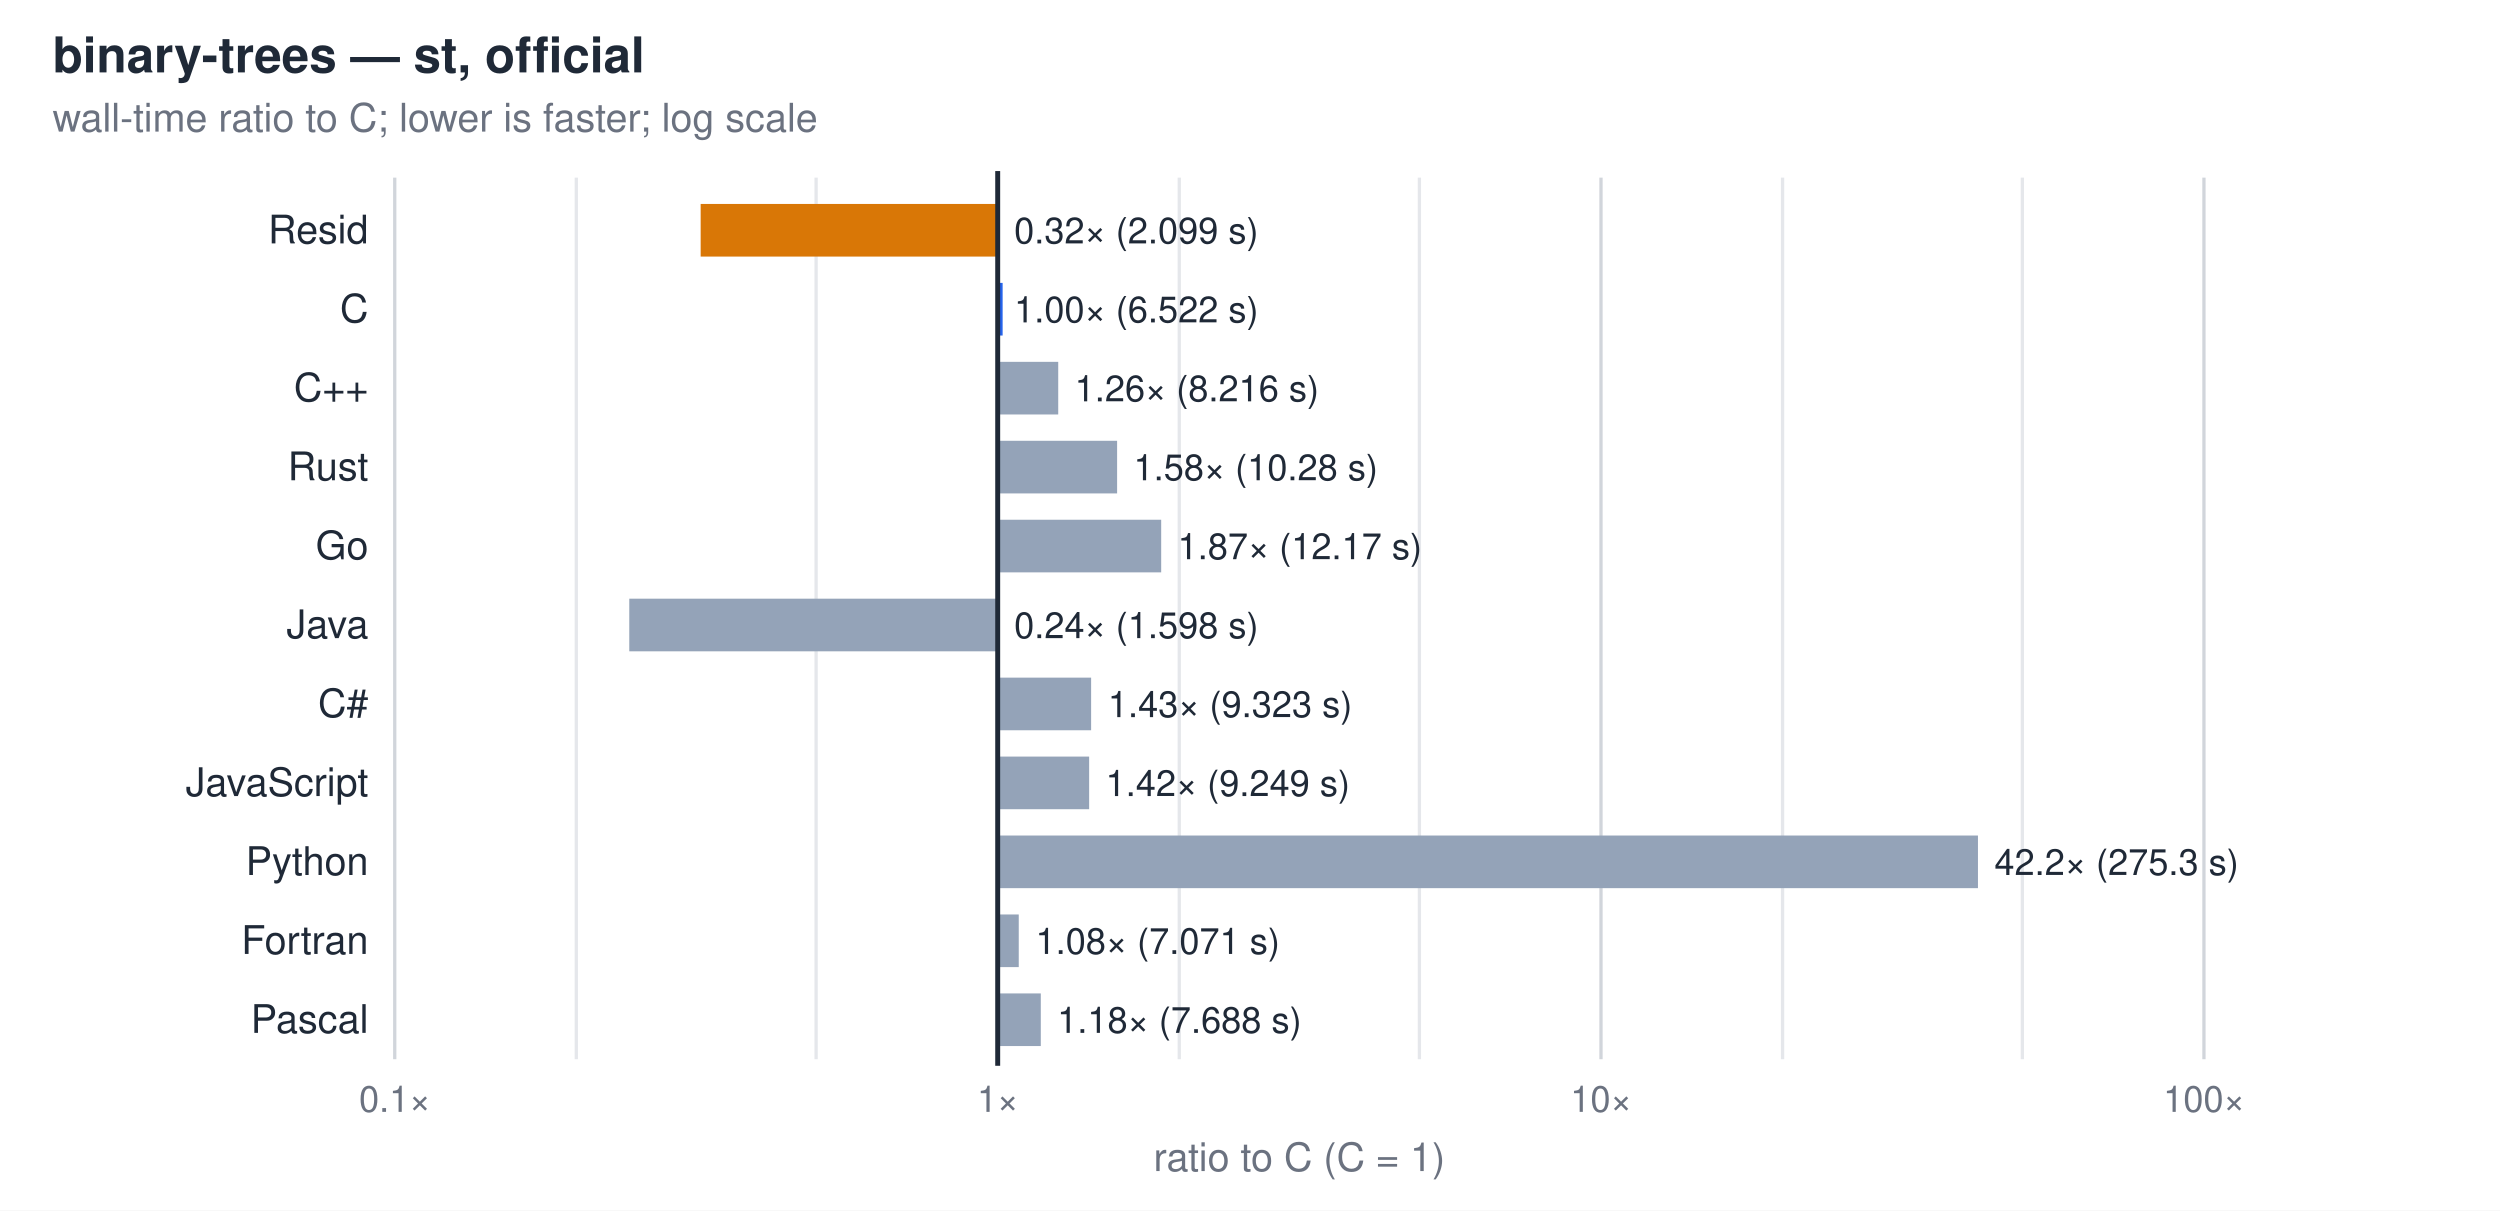
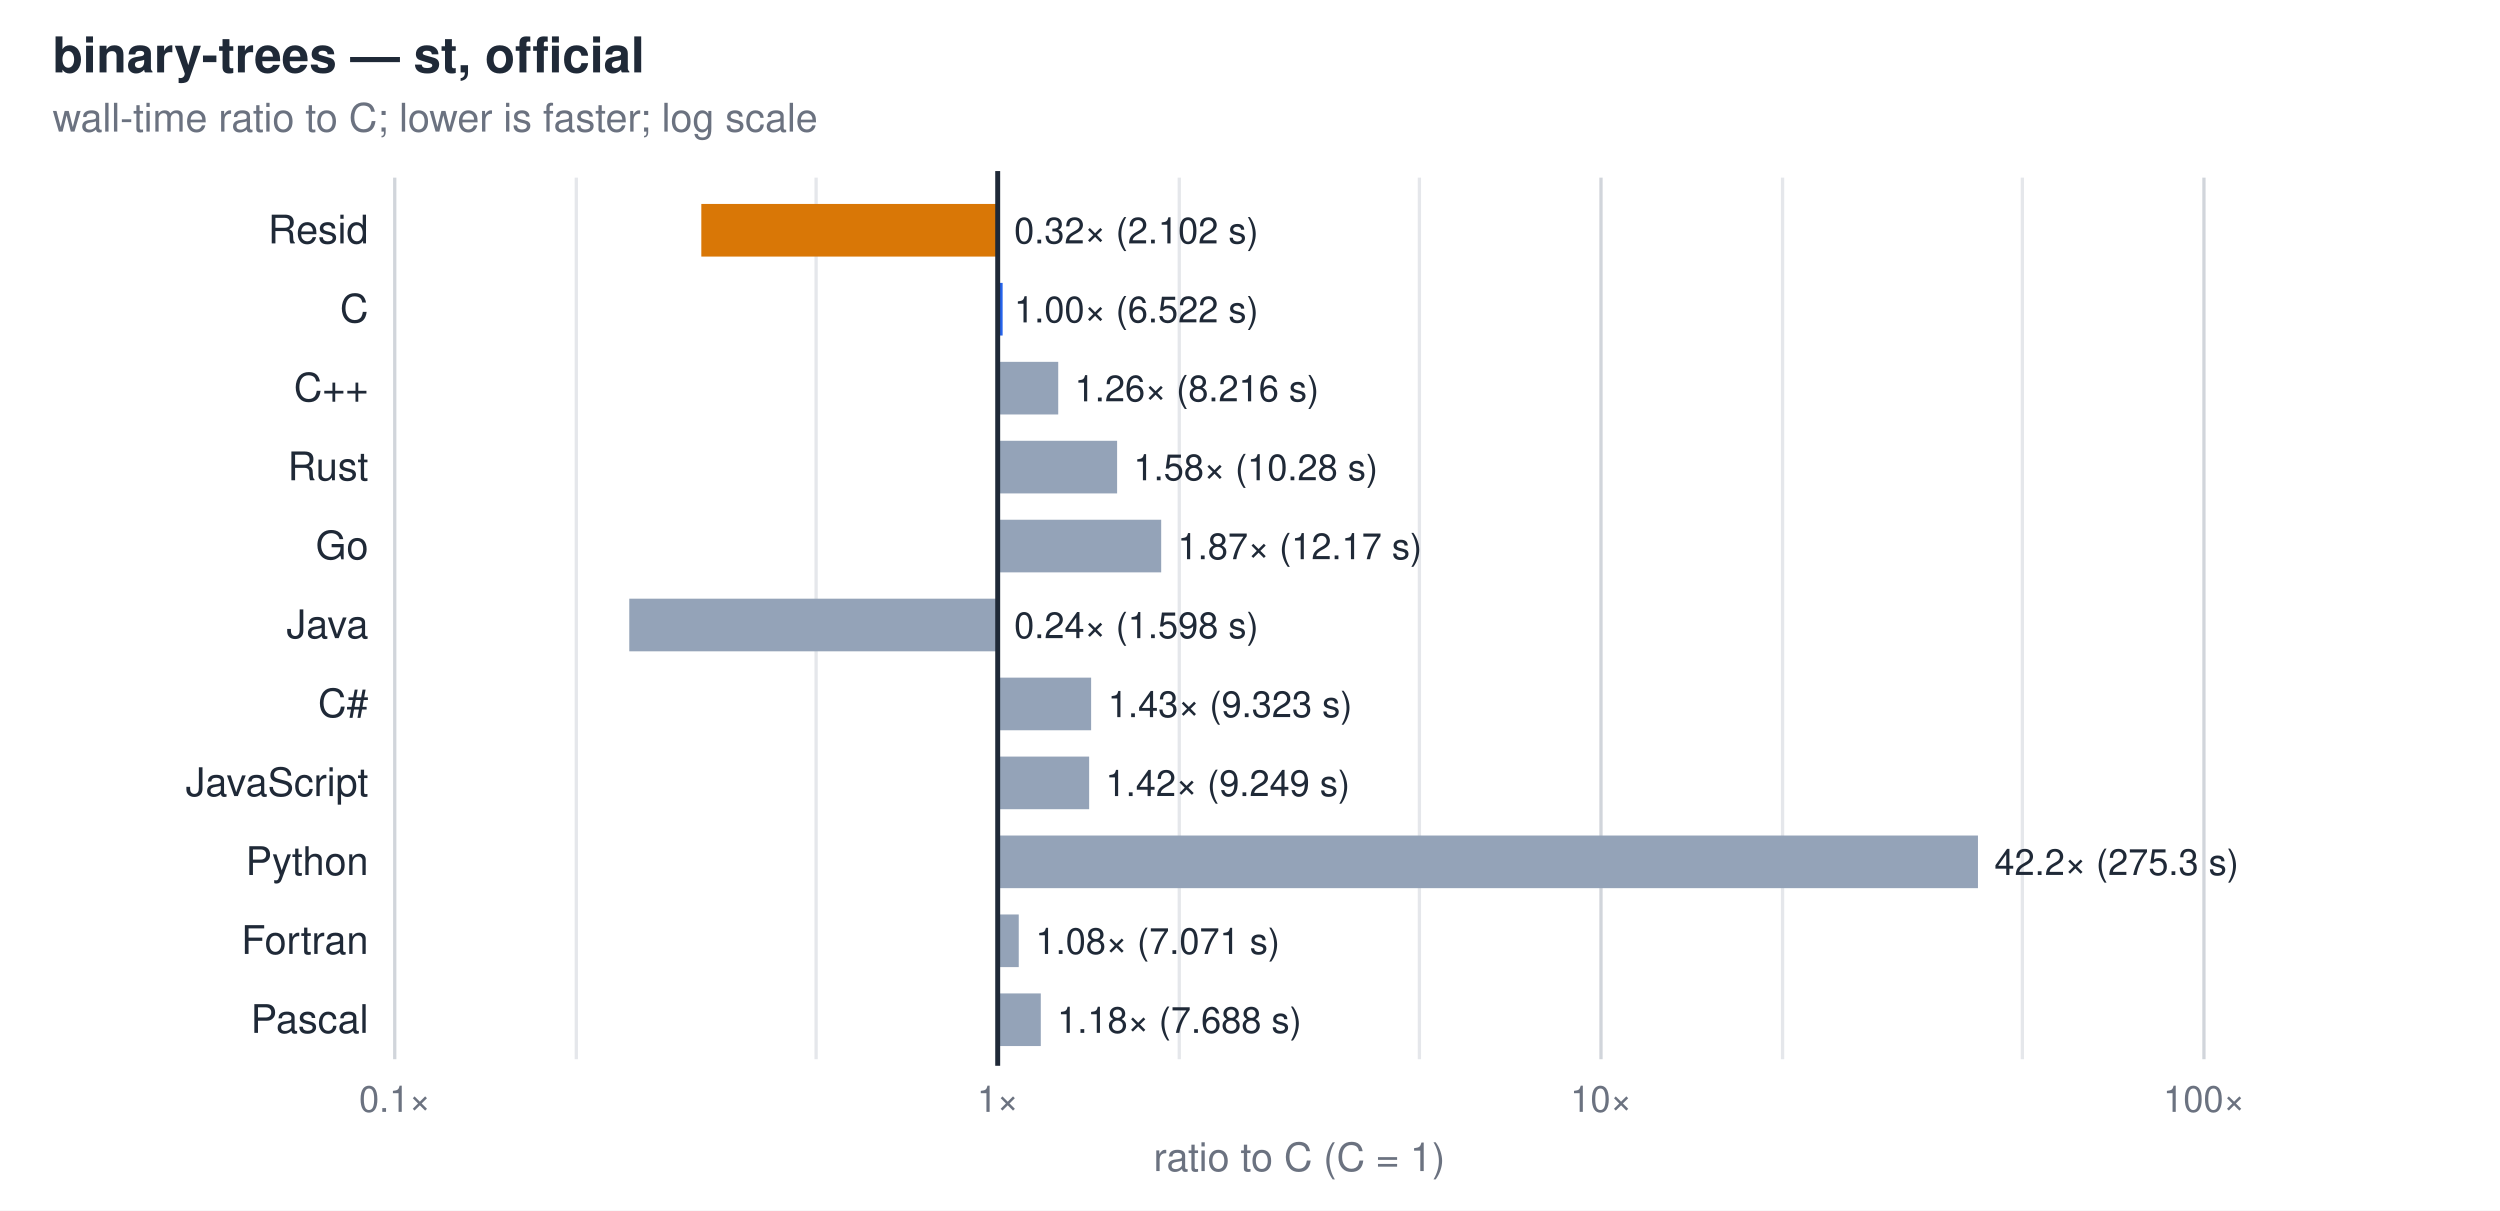
<svg xmlns="http://www.w3.org/2000/svg" width="760" height="368" viewBox="0 0 760 368" font-family="Helvetica, Arial, sans-serif" font-size="12">
  <rect x="0" y="0" width="760" height="368" fill="#ffffff" />
  <text x="16" y="22" font-size="15" font-weight="bold" fill="#1f2937">binary-trees — st, official</text>
  <text x="16" y="40" fill="#6b7280">wall-time ratio to C; lower is faster; log scale</text>
  <line x1="120.0" y1="54" x2="120.0" y2="322" stroke="#d1d5db" stroke-width="1" />
  <text x="120.0" y="338" text-anchor="middle" fill="#6b7280" font-size="11">0.1×</text>
  <line x1="175.2" y1="54" x2="175.2" y2="322" stroke="#e5e7eb" stroke-width="1" />
  <line x1="248.1" y1="54" x2="248.1" y2="322" stroke="#e5e7eb" stroke-width="1" />
  <line x1="303.3" y1="54" x2="303.3" y2="322" stroke="#d1d5db" stroke-width="1" />
  <text x="303.3" y="338" text-anchor="middle" fill="#6b7280" font-size="11">1×</text>
  <line x1="358.5" y1="54" x2="358.5" y2="322" stroke="#e5e7eb" stroke-width="1" />
  <line x1="431.5" y1="54" x2="431.5" y2="322" stroke="#e5e7eb" stroke-width="1" />
  <line x1="486.7" y1="54" x2="486.7" y2="322" stroke="#d1d5db" stroke-width="1" />
  <text x="486.7" y="338" text-anchor="middle" fill="#6b7280" font-size="11">10×</text>
  <line x1="541.9" y1="54" x2="541.9" y2="322" stroke="#e5e7eb" stroke-width="1" />
  <line x1="614.8" y1="54" x2="614.8" y2="322" stroke="#e5e7eb" stroke-width="1" />
  <line x1="670.0" y1="54" x2="670.0" y2="322" stroke="#d1d5db" stroke-width="1" />
  <text x="670.0" y="338" text-anchor="middle" fill="#6b7280" font-size="11">100×</text>
  <text x="112" y="74.0" text-anchor="end" fill="#1f2937">Resid</text>
-   <rect x="213.0" y="62" width="90.3" height="16" fill="#d97706" />
-   <text x="308.3" y="74.0" fill="#1f2937" font-size="11">0.32×  (2.099 s)</text>
+   <rect x="213.2" y="62" width="90.2" height="16" fill="#d97706" />
+   <text x="308.3" y="74.0" fill="#1f2937" font-size="11">0.32×  (2.102 s)</text>
  <text x="112" y="98.0" text-anchor="end" fill="#1f2937">C</text>
  <rect x="303.3" y="86" width="1.5" height="16" fill="#2563eb" />
  <text x="308.3" y="98.0" fill="#1f2937" font-size="11">1.00×  (6.522 s)</text>
  <text x="112" y="122.0" text-anchor="end" fill="#1f2937">C++</text>
  <rect x="303.3" y="110" width="18.4" height="16" fill="#94a3b8" />
  <text x="326.7" y="122.0" fill="#1f2937" font-size="11">1.26×  (8.216 s)</text>
  <text x="112" y="146.0" text-anchor="end" fill="#1f2937">Rust</text>
  <rect x="303.3" y="134" width="36.3" height="16" fill="#94a3b8" />
  <text x="344.6" y="146.0" fill="#1f2937" font-size="11">1.58×  (10.28 s)</text>
  <text x="112" y="170.0" text-anchor="end" fill="#1f2937">Go</text>
  <rect x="303.3" y="158" width="49.7" height="16" fill="#94a3b8" />
  <text x="358.0" y="170.0" fill="#1f2937" font-size="11">1.87×  (12.17 s)</text>
  <text x="112" y="194.0" text-anchor="end" fill="#1f2937">Java</text>
  <rect x="191.3" y="182" width="112.0" height="16" fill="#94a3b8" />
  <text x="308.3" y="194.0" fill="#1f2937" font-size="11">0.24×  (1.598 s)</text>
  <text x="112" y="218.0" text-anchor="end" fill="#1f2937">C#</text>
  <rect x="303.3" y="206" width="28.4" height="16" fill="#94a3b8" />
  <text x="336.8" y="218.0" fill="#1f2937" font-size="11">1.43×  (9.323 s)</text>
  <text x="112" y="242.0" text-anchor="end" fill="#1f2937">JavaScript</text>
  <rect x="303.3" y="230" width="27.8" height="16" fill="#94a3b8" />
  <text x="336.1" y="242.0" fill="#1f2937" font-size="11">1.42×  (9.249 s)</text>
  <text x="112" y="266.0" text-anchor="end" fill="#1f2937">Python</text>
  <rect x="303.3" y="254" width="298.0" height="16" fill="#94a3b8" />
  <text x="606.3" y="266.0" fill="#1f2937" font-size="11">42.2×  (275.3 s)</text>
  <text x="112" y="290.0" text-anchor="end" fill="#1f2937">Fortran</text>
  <rect x="303.3" y="278" width="6.4" height="16" fill="#94a3b8" />
  <text x="314.8" y="290.0" fill="#1f2937" font-size="11">1.08×  (7.071 s)</text>
  <text x="112" y="314.0" text-anchor="end" fill="#1f2937">Pascal</text>
  <rect x="303.3" y="302" width="13.1" height="16" fill="#94a3b8" />
  <text x="321.4" y="314.0" fill="#1f2937" font-size="11">1.18×  (7.688 s)</text>
  <line x1="303.3" y1="52" x2="303.3" y2="324" stroke="#1f2937" stroke-width="1.5" />
  <text x="395.0" y="356" text-anchor="middle" fill="#6b7280">ratio to C (C = 1)</text>
</svg>
